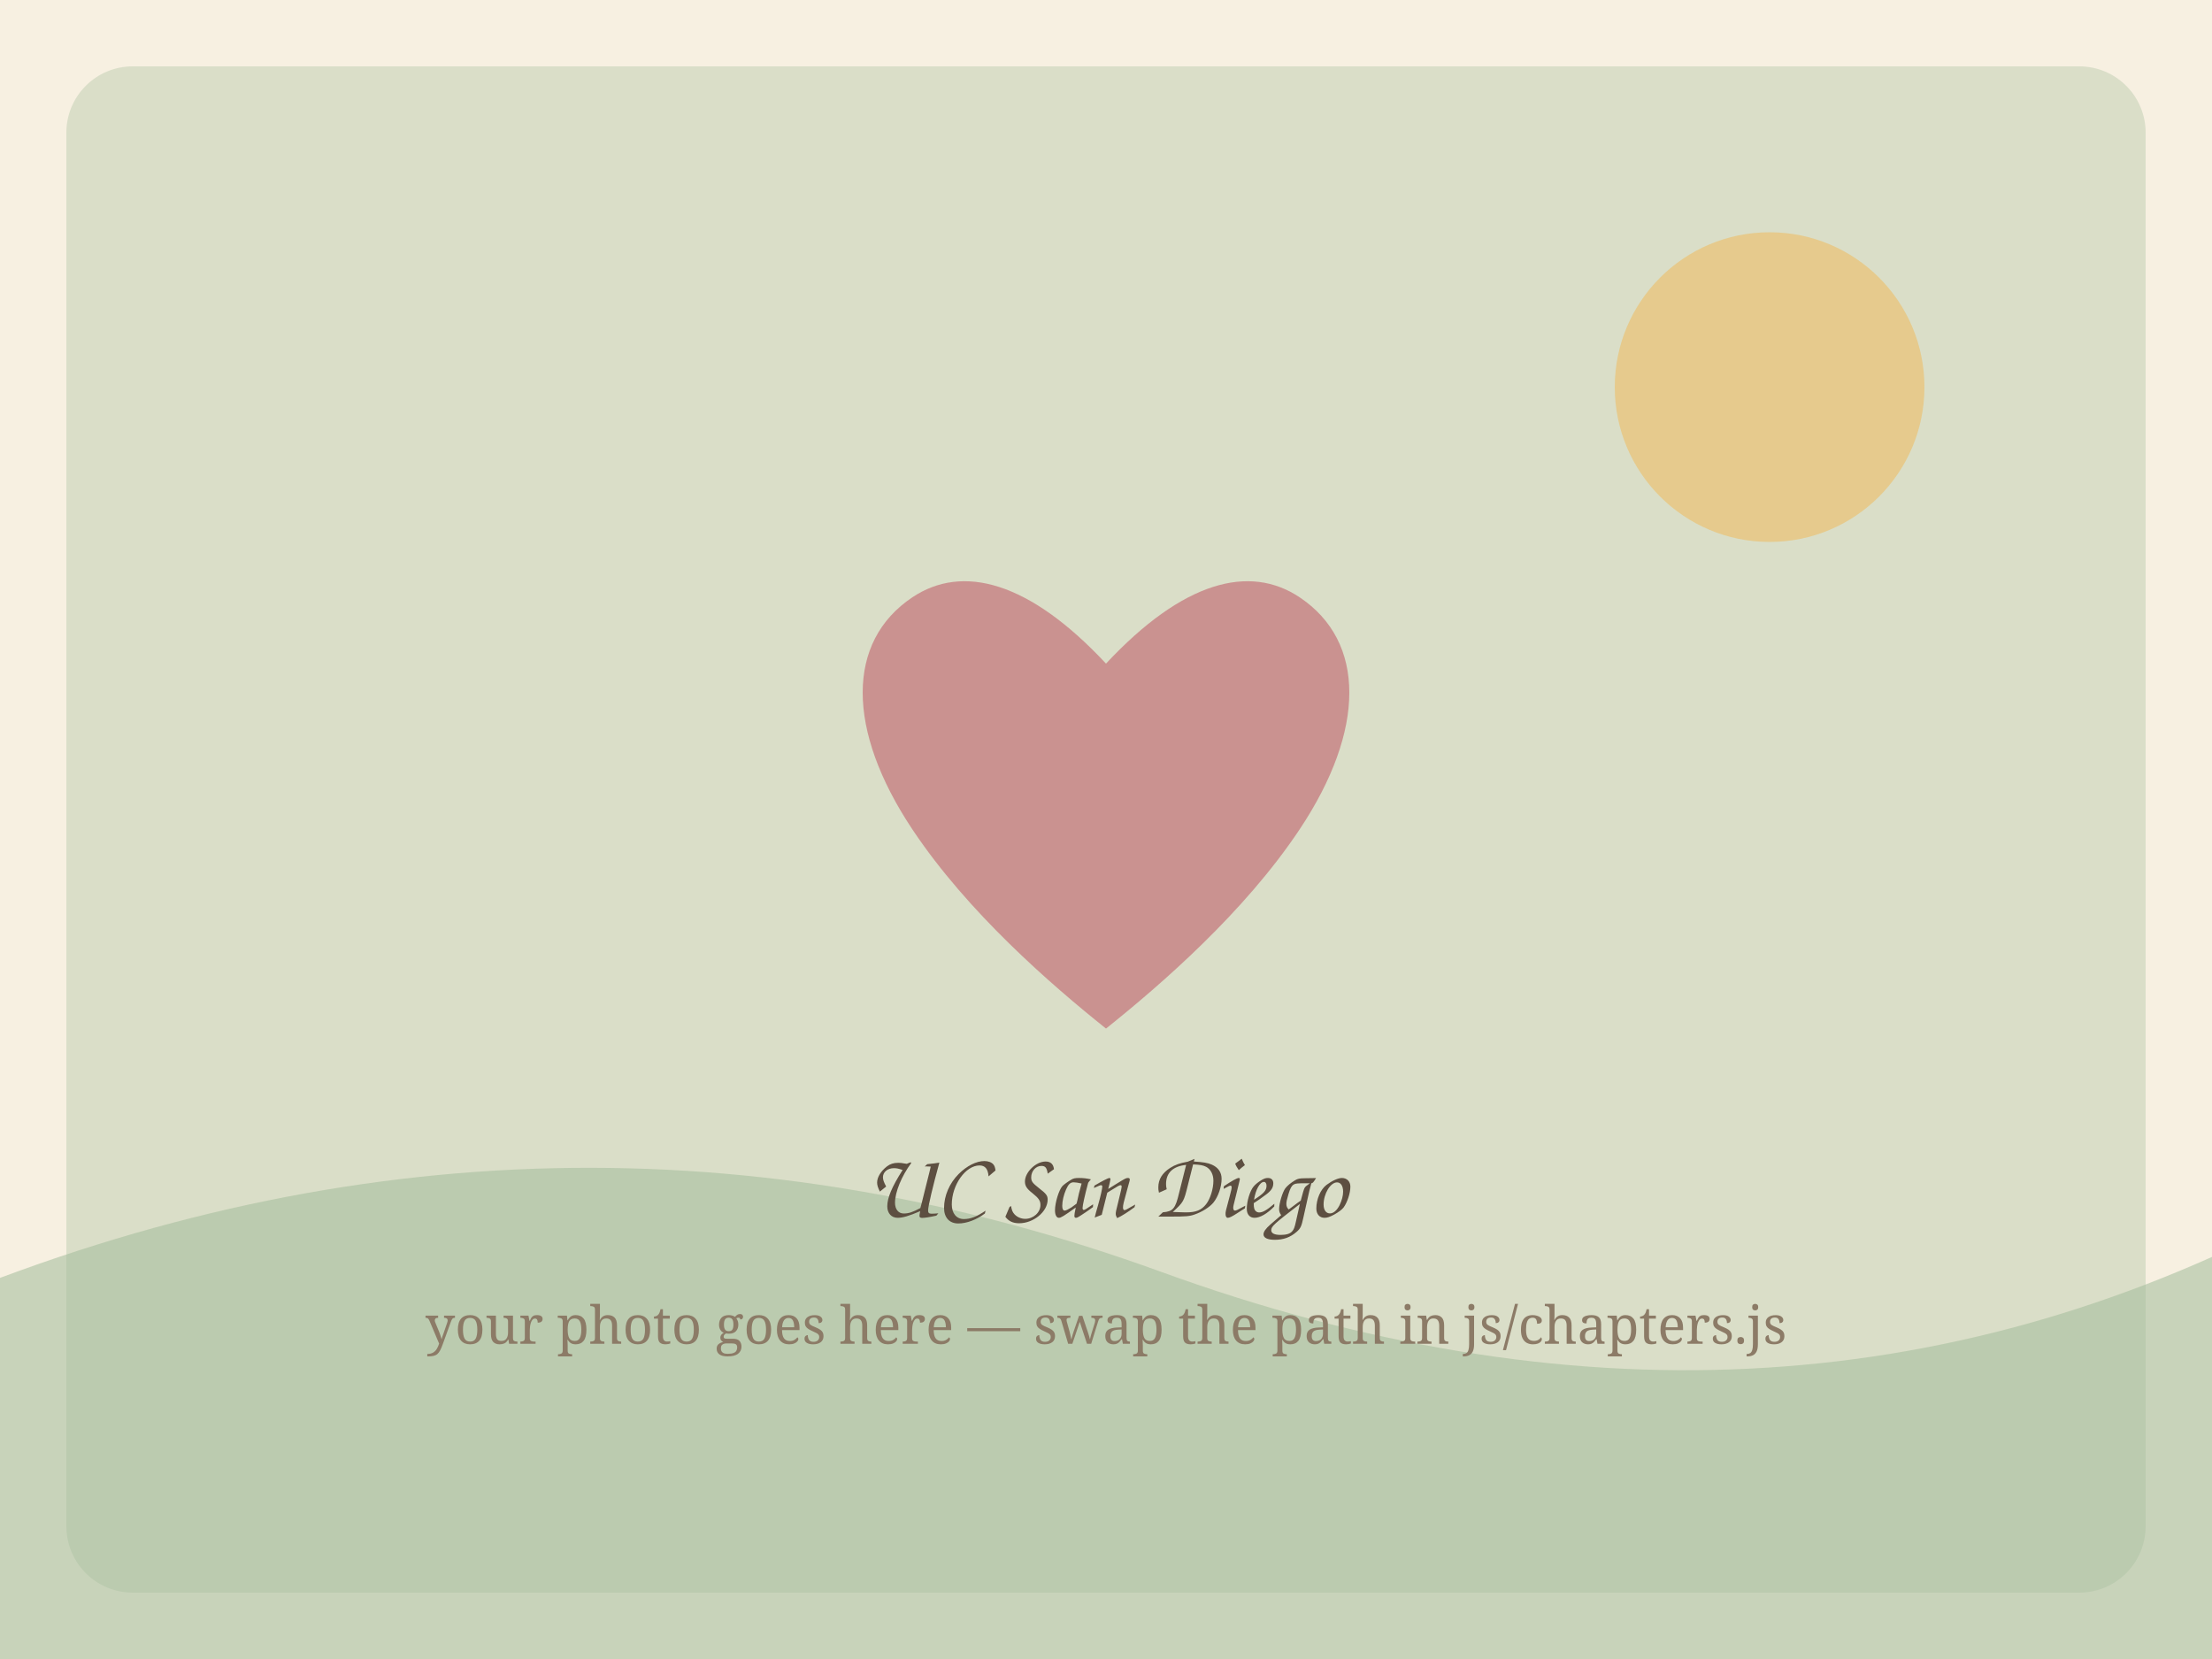
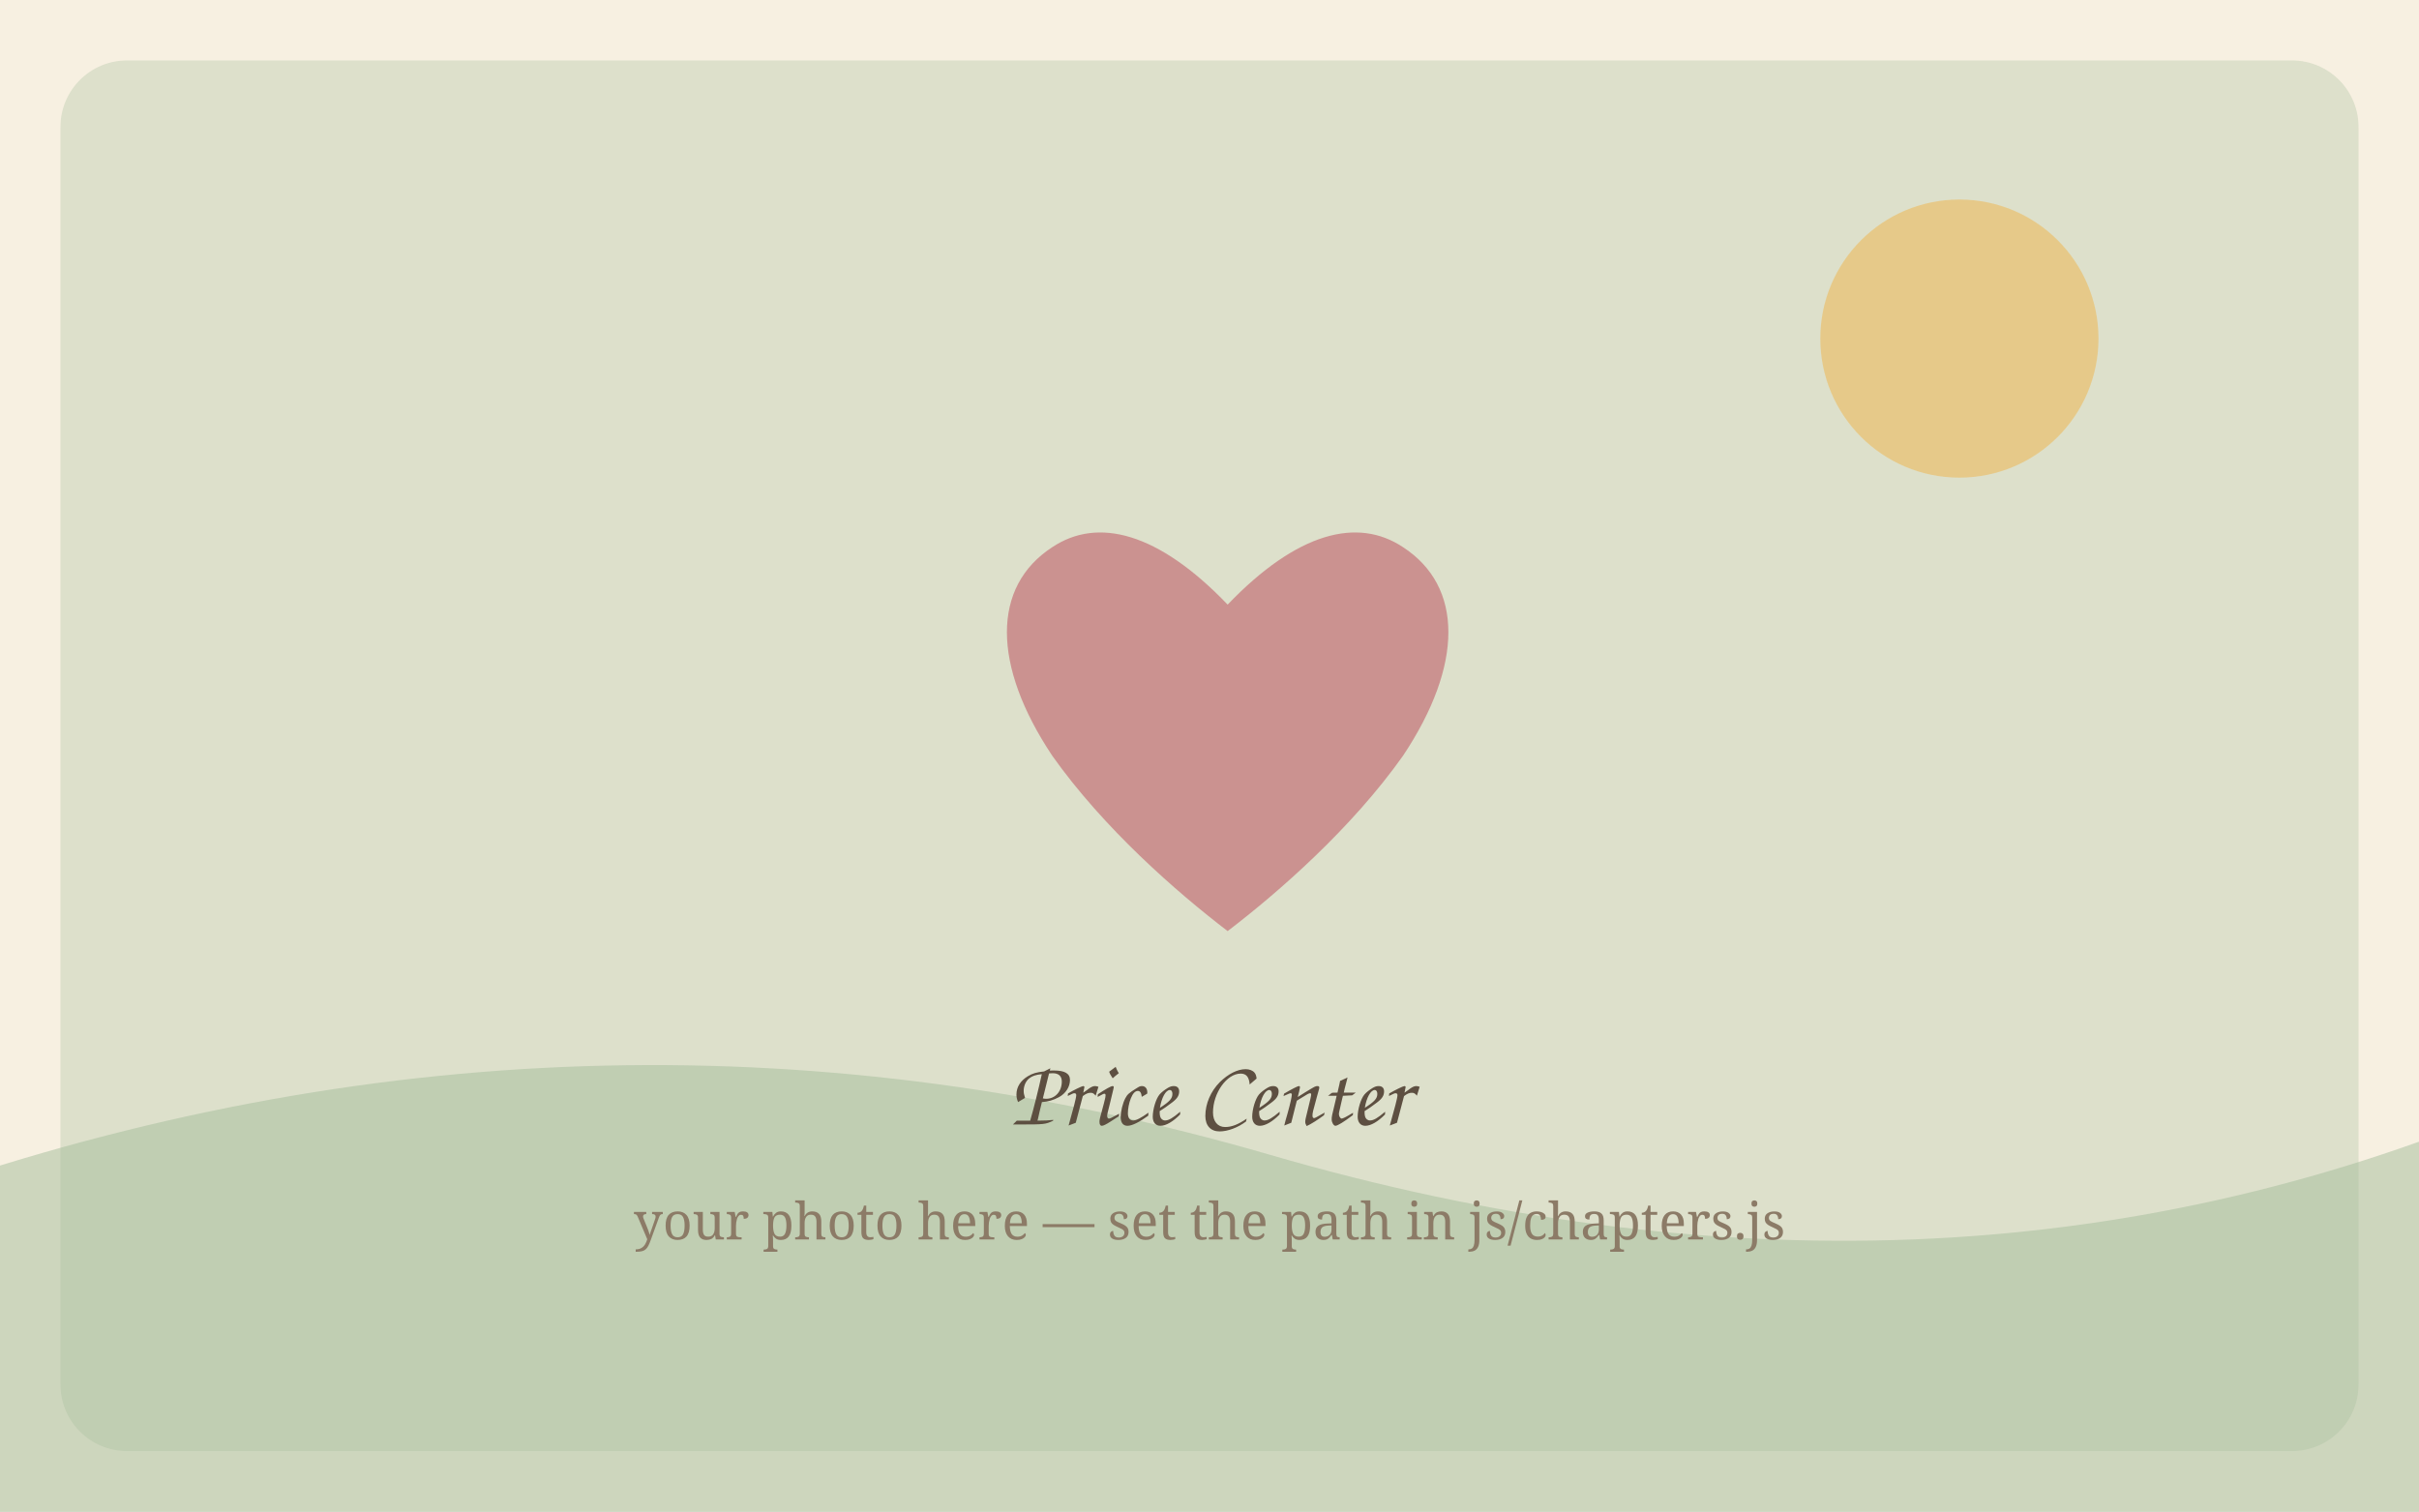
- <svg xmlns="http://www.w3.org/2000/svg" viewBox="0 0 800 600" width="800" height="600">
-   <rect width="800" height="600" fill="#F7F0E1" />
-   <rect x="24" y="24" width="752" height="552" rx="24" fill="#A3BC9A" opacity="0.35" />
-   <circle cx="640" cy="140" r="56" fill="#E8C67E" opacity="0.8" />
-   <path d="M -20 470 Q 200 380 420 460 T 830 440 L 830 620 L -20 620 Z" fill="#A3BC9A" opacity="0.55" />
-   <path d="M 330 300 C 306 264 306 232 330 216 C 348 204 372 210 400 240 C 428 210 452 204 470 216 C 494 232 494 264 470 300 C 450 330 420 356 400 372 C 380 356 350 330 330 300 Z" fill="#C98A8A" opacity="0.9" />
-   <text x="400" y="440" text-anchor="middle" font-family="Bradley Hand, Chalkboard SE, cursive" font-size="34" fill="#5D4F41">UC San Diego</text>
-   <text x="400" y="486" text-anchor="middle" font-family="Georgia, serif" font-size="19" fill="#8C7B67">your photo goes here — swap the path in js/chapters.js</text>
+ <svg xmlns="http://www.w3.org/2000/svg" viewBox="0 0 800 500" width="800" height="500">
+   <rect width="800" height="500" fill="#F7F0E1" />
+   <rect x="20" y="20" width="760" height="460" rx="22" fill="#A3BC9A" opacity="0.32" />
+   <circle cx="648" cy="112" r="46" fill="#E8C67E" opacity="0.85" />
+   <path d="M -20 392 Q 200 318 420 382 T 830 366 L 830 520 L -20 520 Z" fill="#A3BC9A" opacity="0.5" />
+   <path d="M 348 250 C 328 220 328 194 348 181 C 363 171 383 176 406 200 C 429 176 449 171 464 181 C 484 194 484 220 464 250 C 447 274 423 295 406 308 C 389 295 365 274 348 250 Z" fill="#C98A8A" opacity="0.9" />
+   <text x="400" y="372" text-anchor="middle" font-family="Bradley Hand, Chalkboard SE, cursive" font-size="31" fill="#5D4F41">Price Center</text>
+   <text x="400" y="410" text-anchor="middle" font-family="Georgia, serif" font-size="17" fill="#8C7B67">your photo here — set the path in js/chapters.js</text>
</svg>
